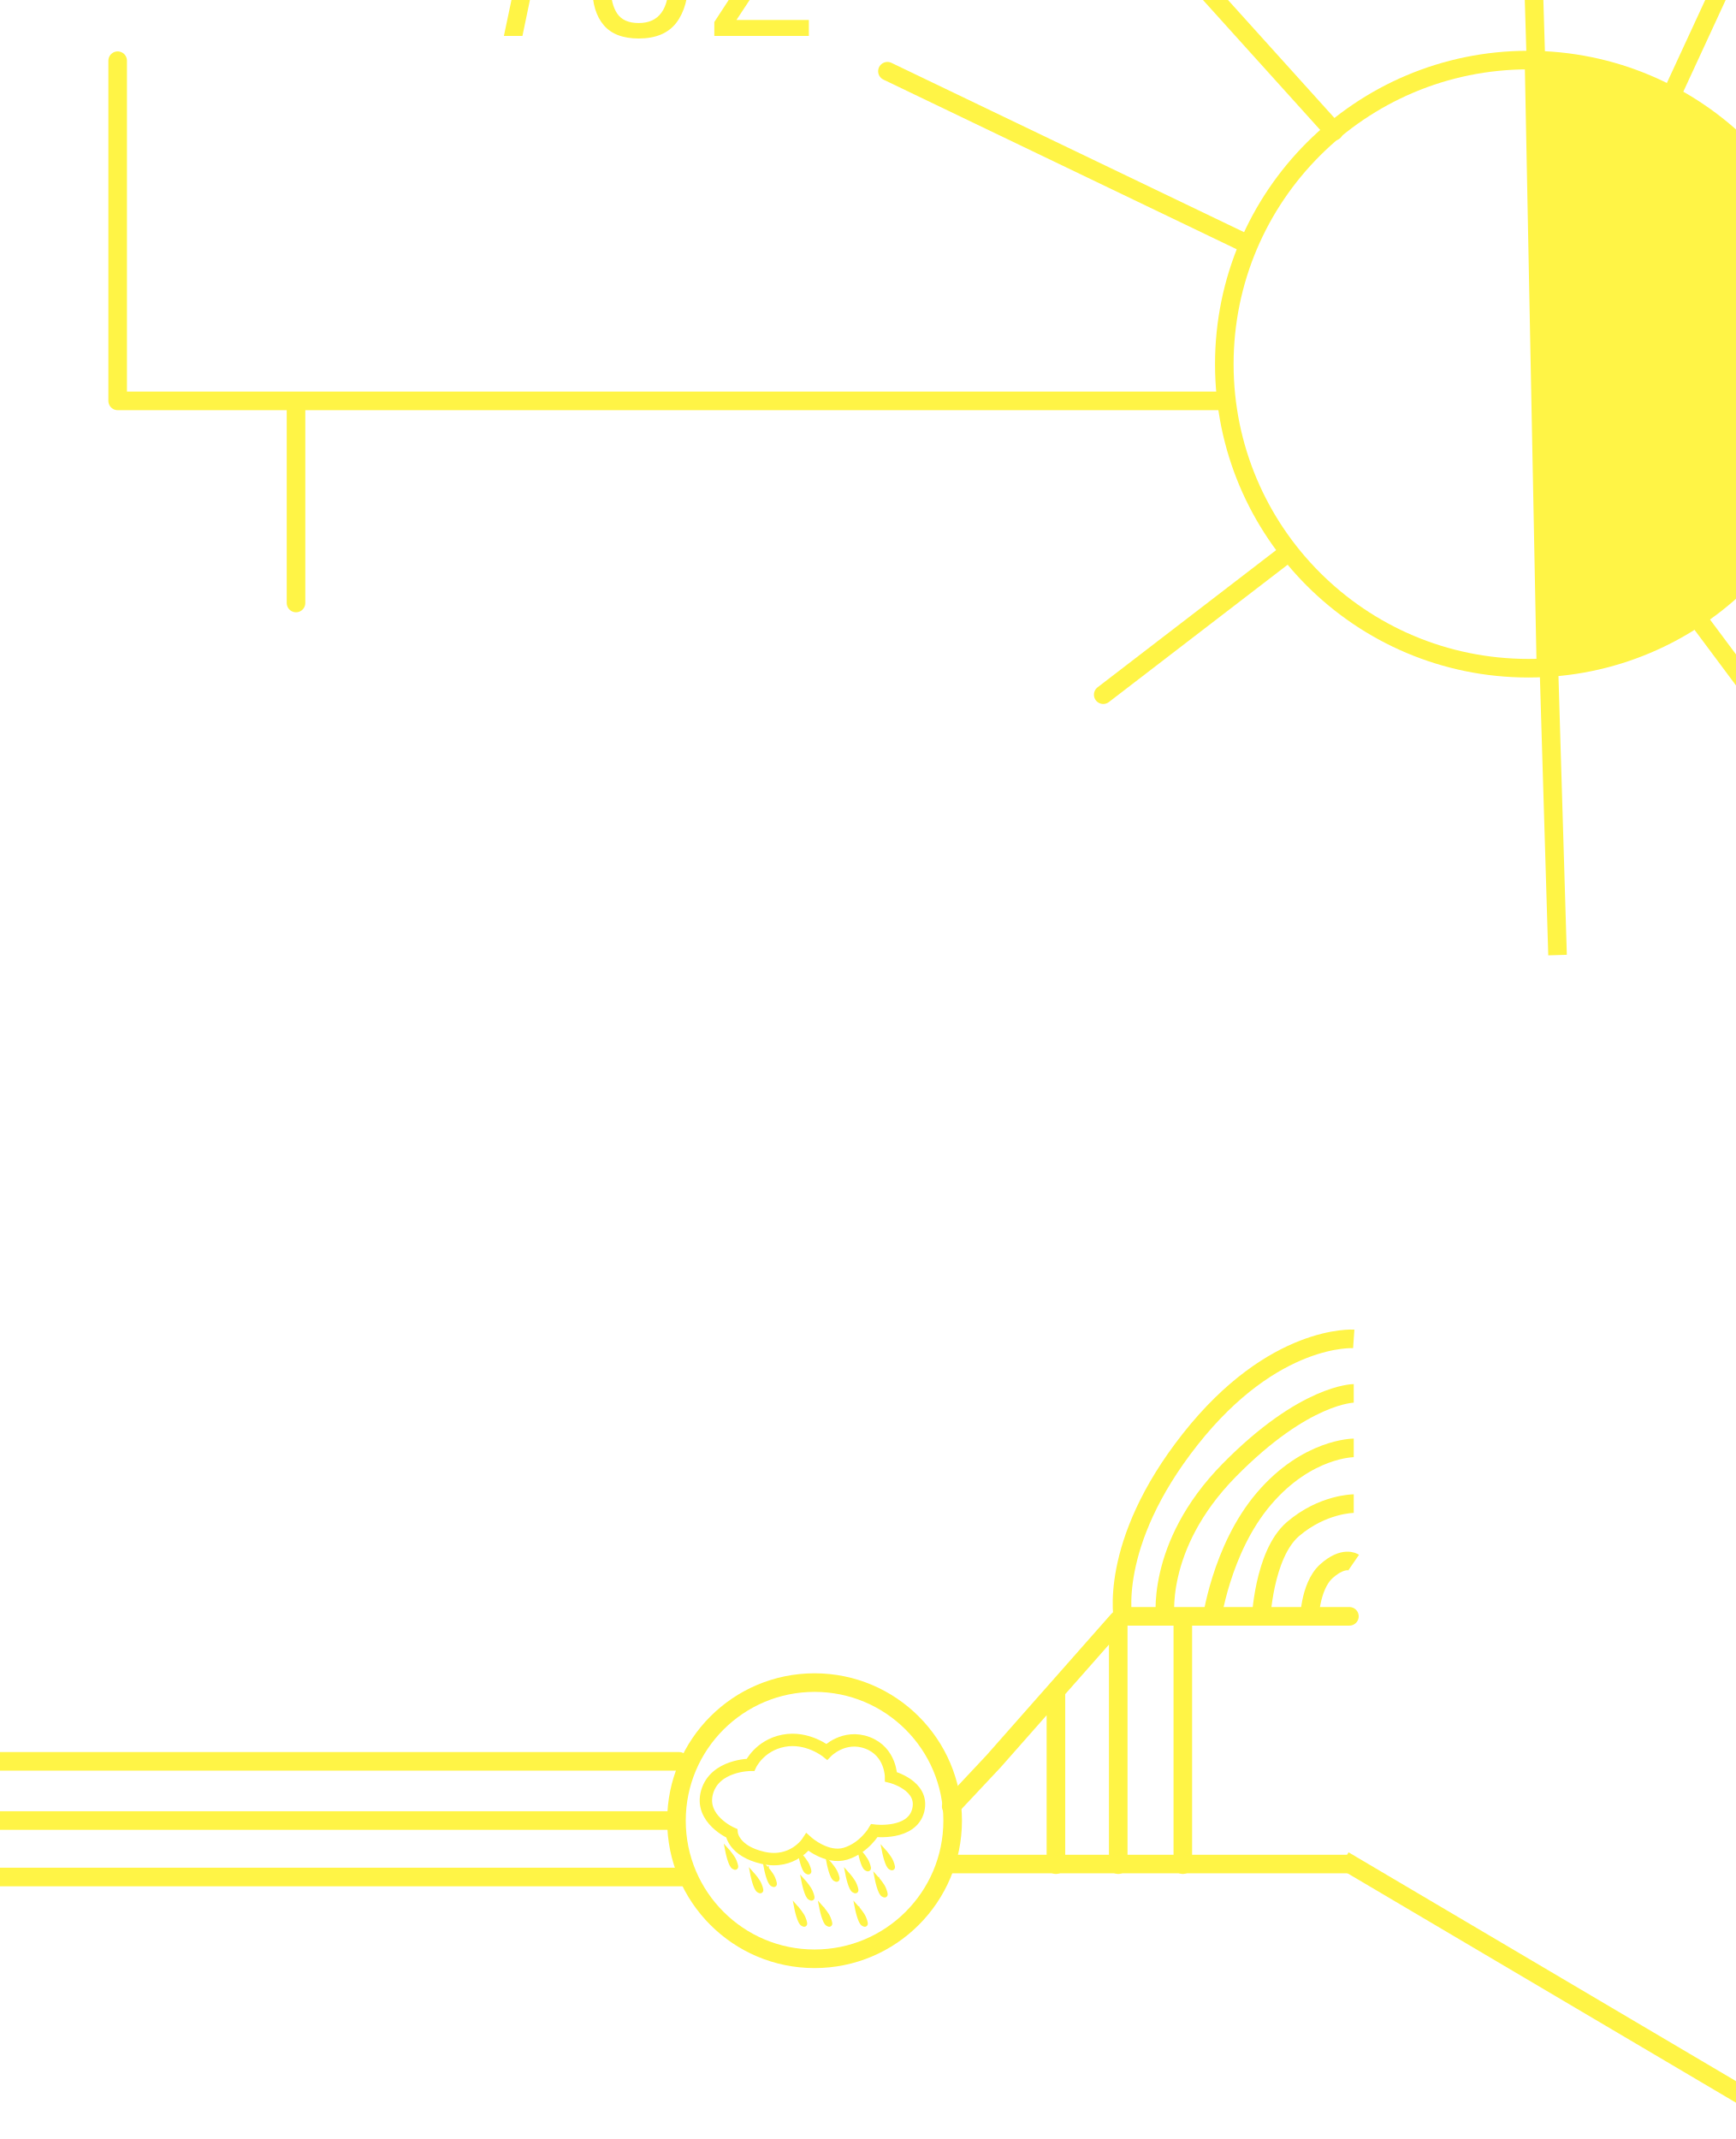
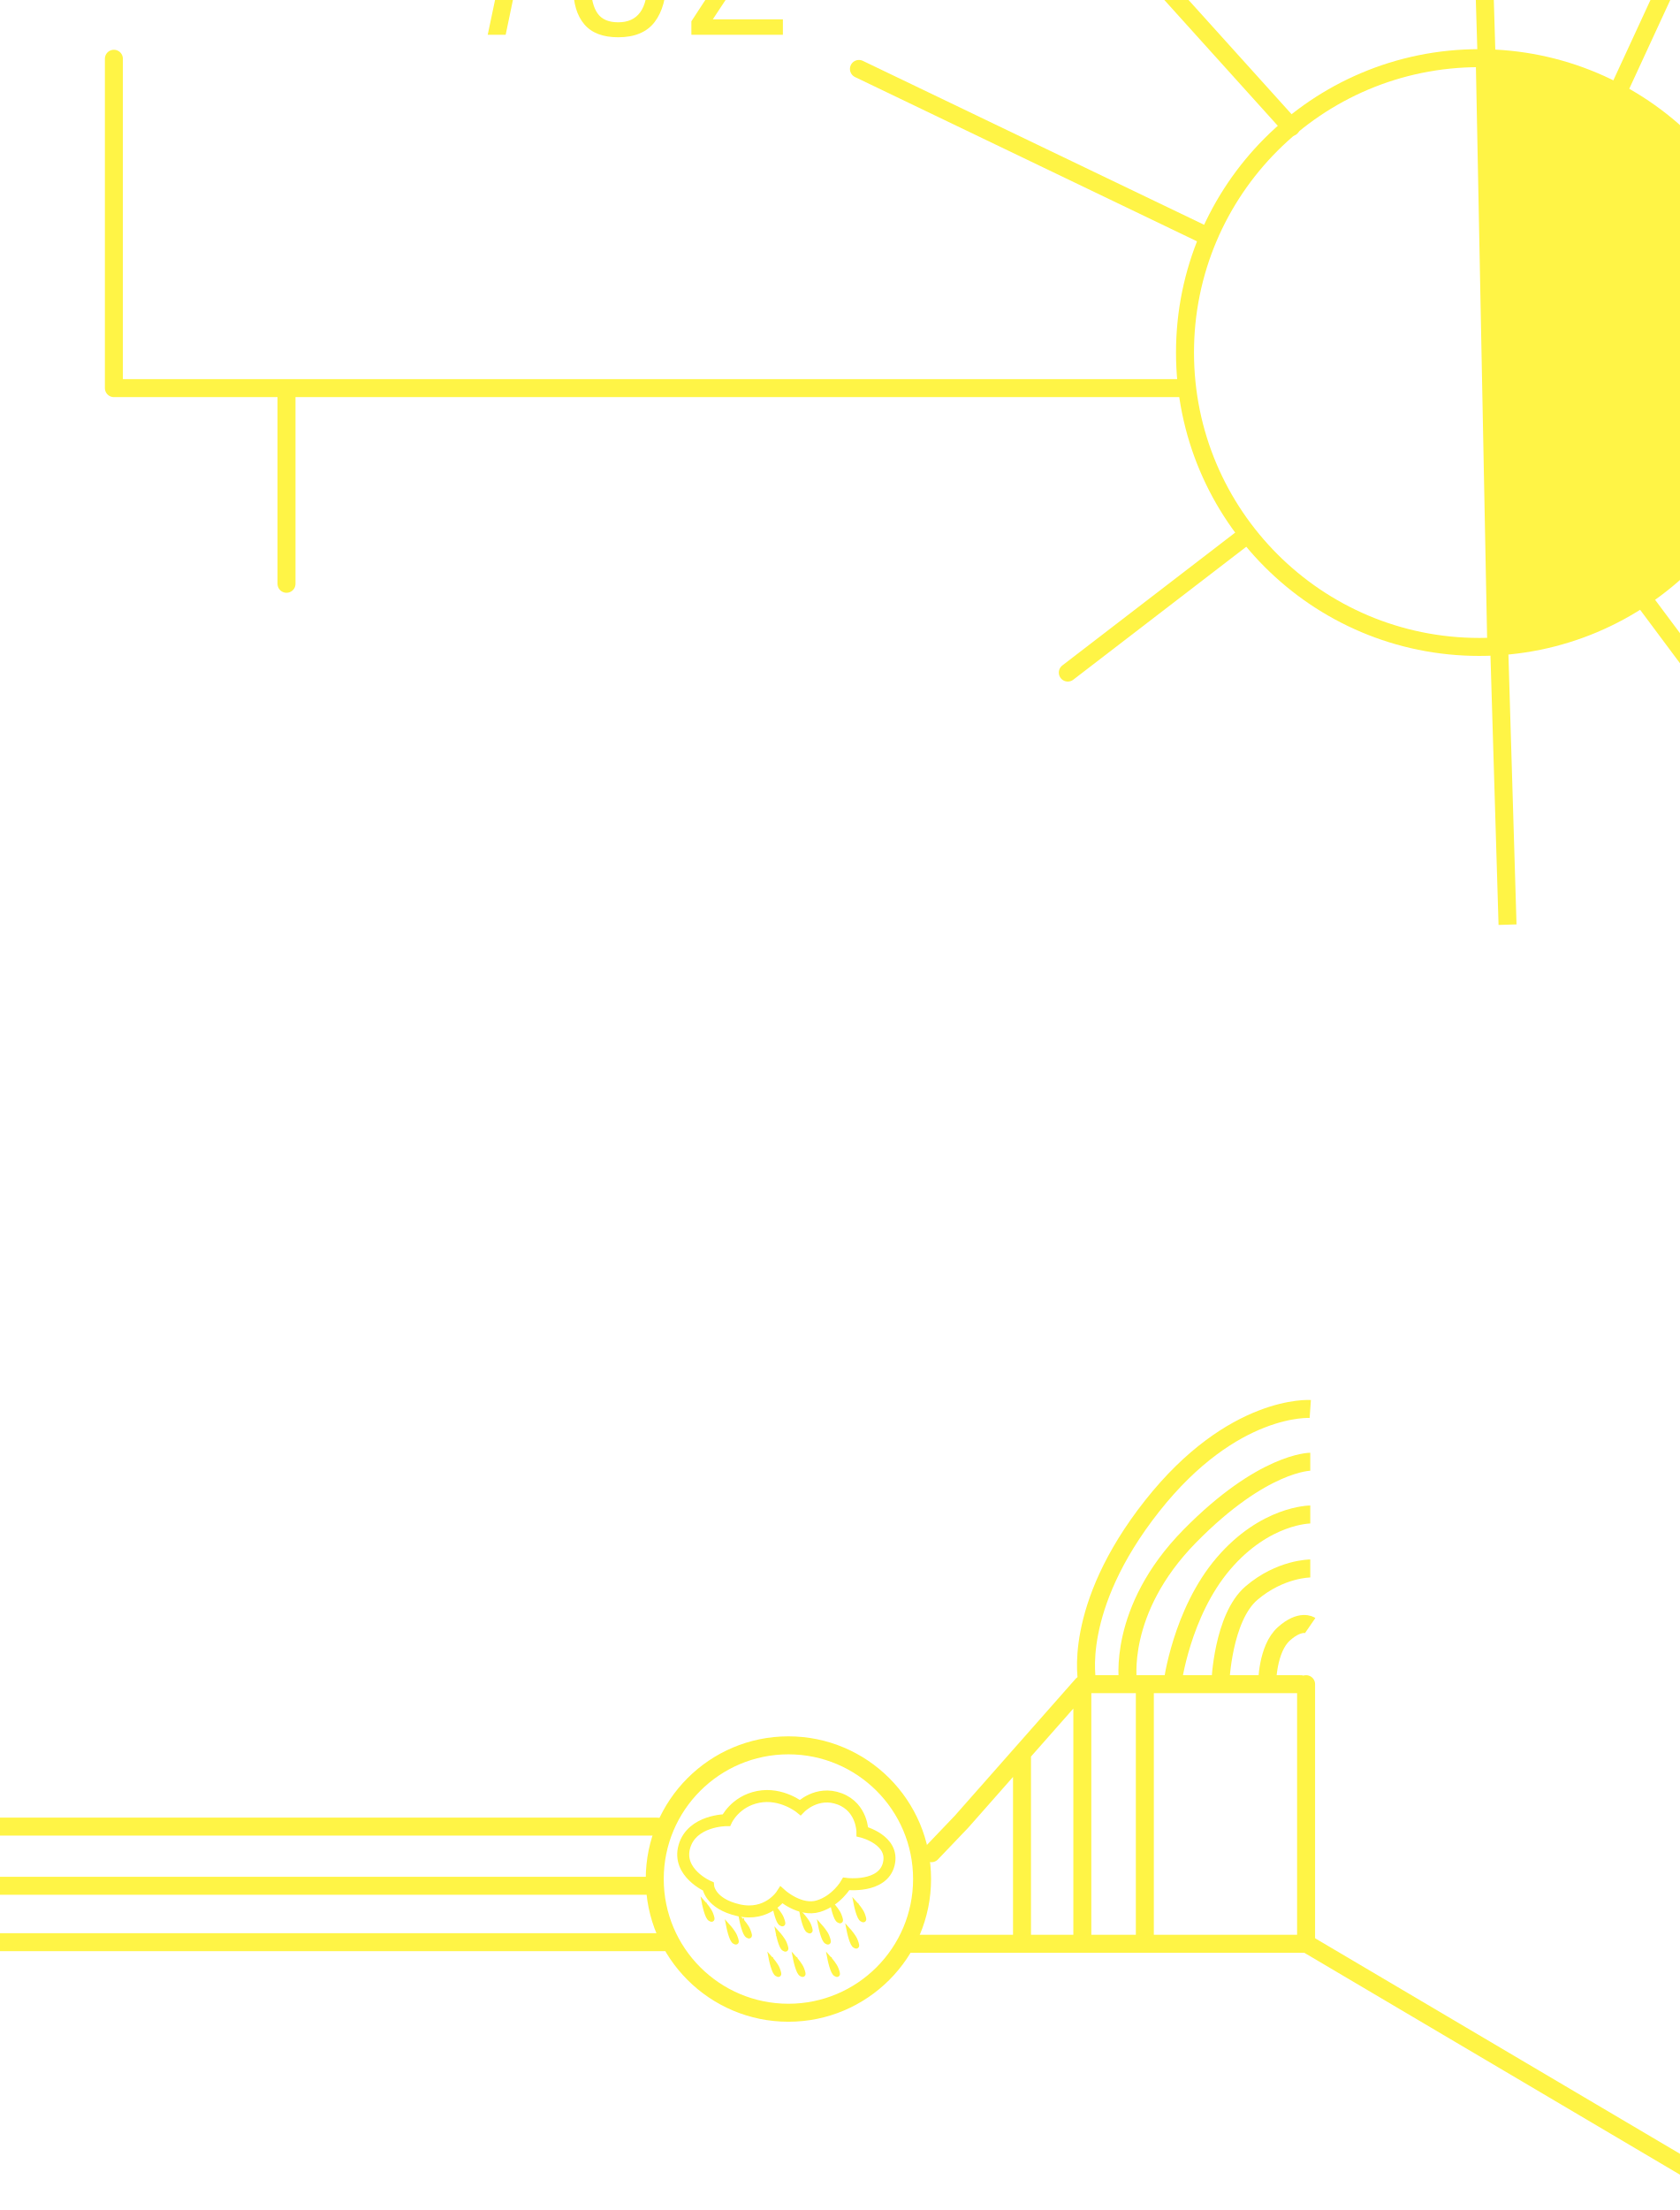
- <svg xmlns="http://www.w3.org/2000/svg" width="1401" height="1727" viewBox="0 0 1401 1727" fill="none">
-   <circle cx="657.672" cy="1470" r="111.5" stroke="#FFF446" stroke-width="15" />
-   <path d="M768 1458.5L802.217 1422.04L852.535 1365.02M852.535 1365.02V1505.5M852.535 1365.02L902.854 1308V1505.5M955 1308V1505.5" stroke="#FFF446" stroke-width="15" stroke-linecap="round" stroke-linejoin="round" />
-   <path d="M0 1422.09L548.328 1422.09M1.63136e-07 1469.89L539.819 1469.89M-6.96763e-07 1515.47L554 1515.47" stroke="#FFF446" stroke-width="15" stroke-linecap="round" stroke-linejoin="round" />
-   <path d="M1085 1502L1455 1720.5" stroke="#FFF446" stroke-width="15" />
+ <svg xmlns="http://www.w3.org/2000/svg" width="1401" height="1843" viewBox="0 0 1401 1843" fill="none">
+   <circle cx="657.672" cy="1567" r="111.5" stroke="#FFF446" stroke-width="15" />
+   <path d="M777 1545.44L802.217 1519.04L852.535 1462.02M852.535 1462.02V1619M852.535 1462.02L902.854 1405V1619M955 1405V1619" stroke="#FFF446" stroke-width="15" stroke-linecap="round" stroke-linejoin="round" />
+   <path d="M0 1523.29L548.328 1523.29M1.63136e-07 1572.62L539.819 1572.62M-6.96764e-07 1619.65L554 1619.66" stroke="#FFF446" stroke-width="15" stroke-linecap="round" stroke-linejoin="round" />
+   <path d="M1085 1618L1455 1836.5" stroke="#FFF446" stroke-width="15" />
  <path d="M439.708 -127.208H388.748V-139.48H455.308V-131.992L421.82 29H406.844L439.708 -127.208ZM515.699 31.08C502.942 31.08 493.513 27.475 487.411 20.264C481.31 13.053 478.259 3 478.259 -9.896V-14.056H493.027V-10.52C493.166 -1.091 494.969 6.12 498.435 11.112C501.902 16.104 507.657 18.6 515.699 18.6C523.881 18.6 529.982 15.827 534.003 10.28C538.163 4.733 540.243 -4.28 540.243 -16.76C540.243 -40.056 531.854 -51.981 515.075 -52.536H510.915V-67.096H515.075C524.089 -67.096 530.537 -69.592 534.419 -74.584C538.302 -79.576 540.243 -87.757 540.243 -99.128C540.243 -108.557 538.51 -115.837 535.043 -120.968C531.577 -126.237 525.683 -128.872 517.363 -128.872C508.905 -128.872 502.734 -126.515 498.851 -121.8C495.107 -117.085 493.166 -109.667 493.027 -99.544V-96.632H478.259V-100.584C478.259 -127.624 491.225 -141.144 517.155 -141.144C530.051 -141.144 539.689 -137.331 546.067 -129.704C552.585 -122.216 555.843 -112.024 555.843 -99.128C555.843 -87.757 553.625 -78.744 549.187 -72.088C544.889 -65.571 539.065 -61.411 531.715 -59.608C538.649 -57.805 544.403 -53.368 548.979 -46.296C553.555 -39.224 555.843 -29.448 555.843 -16.968C555.843 -1.992 552.585 9.795 546.067 18.392C539.55 26.851 529.427 31.08 515.699 31.08ZM576.731 17.768L622.075 -51.704C622.63 -52.536 623.115 -53.299 623.531 -53.992C624.086 -54.685 624.502 -55.24 624.779 -55.656C630.464 -64.531 634.624 -72.019 637.259 -78.12C640.032 -84.221 641.419 -91.363 641.419 -99.544C641.419 -108.696 639.547 -115.768 635.803 -120.76C632.059 -125.891 626.443 -128.456 618.955 -128.456C609.248 -128.456 602.523 -125.336 598.779 -119.096C595.035 -112.995 593.163 -104.397 593.163 -93.304V-89.56H577.979V-93.72C577.979 -109.528 581.168 -121.384 587.547 -129.288C594.064 -137.192 604.326 -141.144 618.331 -141.144C630.811 -141.144 640.31 -137.4 646.827 -129.912C653.344 -122.563 656.603 -112.024 656.603 -98.296C656.603 -91.917 655.702 -85.885 653.899 -80.2C652.096 -74.515 649.878 -69.384 647.243 -64.808C644.747 -60.371 641.211 -54.616 636.635 -47.544L594.619 16.104H653.067V29H576.731V17.768Z" fill="#FFF446" />
  <circle cx="1234" cy="294" r="245.5" stroke="#FFF446" stroke-width="15" />
  <path d="M1240.77 545L1231 47L1313.08 59L1379.52 99L1418.6 139L1461.6 221L1487 391L1379.52 489L1330.66 521L1240.77 545Z" fill="#FFF446" />
-   <path d="M1077 106L653 -364M987 323.666H239M95 49V323.666H239M239 323.666V486.841M1089.5 1505H764.5M1089.5 1305H911" stroke="#FFF446" stroke-width="15" stroke-linecap="round" stroke-linejoin="round" />
-   <path d="M700.44 1407.17C681.454 1400 667.53 1414.34 667.53 1414.34C667.53 1414.34 651.918 1401.69 632.51 1405.48C613.101 1409.28 605.928 1424.89 605.928 1424.89C605.928 1424.89 577.237 1424.89 570.908 1446.83C564.579 1468.77 590.738 1480.17 590.738 1480.17C590.738 1480.17 592.004 1494.51 616.054 1500C640.104 1505.48 651.918 1487.34 651.918 1487.34C651.918 1487.34 667.53 1501.26 682.719 1496.62C697.909 1491.98 705.926 1478.06 705.926 1478.06C705.926 1478.06 736.305 1481.85 741.368 1461.6C746.431 1441.35 719.427 1434.6 719.427 1434.6C719.427 1434.6 719.427 1414.34 700.44 1407.17Z" stroke="#FFF446" stroke-width="10" />
-   <path d="M587.784 1495.35L588.532 1494.69L586.078 1491.92L586.804 1495.55L587.784 1495.35ZM587.784 1495.35C588.532 1494.69 588.532 1494.69 588.532 1494.69L588.533 1494.69L588.534 1494.69L588.536 1494.7L588.546 1494.71L588.58 1494.75C588.61 1494.78 588.653 1494.83 588.708 1494.89C588.818 1495.02 588.975 1495.21 589.167 1495.44C589.551 1495.9 590.077 1496.55 590.643 1497.31C591.76 1498.81 593.097 1500.8 593.782 1502.59C594.407 1504.23 594.876 1505.6 594.999 1506.54C595.031 1506.78 595.046 1507.04 595.02 1507.29C594.995 1507.53 594.922 1507.84 594.712 1508.11C594.187 1508.81 593.38 1508.68 592.953 1508.54C592.15 1508.27 591.45 1507.85 590.789 1506.99C590.168 1506.18 589.599 1505.01 588.958 1503.3C588.305 1501.56 587.767 1499.62 587.394 1498.13C587.207 1497.38 587.06 1496.74 586.959 1496.28C586.909 1496.05 586.87 1495.87 586.844 1495.75C586.831 1495.68 586.821 1495.64 586.814 1495.6L586.806 1495.56L586.804 1495.55L586.804 1495.55L586.804 1495.55L586.804 1495.55C586.804 1495.55 586.804 1495.55 587.784 1495.35Z" fill="#FFF446" stroke="#FFF446" stroke-width="2" />
-   <path d="M608.037 1514.34L608.785 1513.68L606.331 1510.91L607.057 1514.54L608.037 1514.34ZM608.037 1514.34C608.785 1513.68 608.785 1513.68 608.785 1513.68L608.786 1513.68L608.787 1513.68L608.789 1513.68L608.798 1513.69L608.833 1513.73C608.863 1513.77 608.906 1513.82 608.961 1513.88C609.071 1514.01 609.228 1514.19 609.42 1514.42C609.804 1514.89 610.33 1515.54 610.896 1516.3C612.013 1517.8 613.35 1519.79 614.035 1521.58C614.66 1523.22 615.129 1524.59 615.252 1525.53C615.284 1525.77 615.299 1526.03 615.273 1526.27C615.248 1526.51 615.175 1526.82 614.965 1527.1C614.44 1527.79 613.633 1527.67 613.206 1527.53C612.403 1527.26 611.703 1526.83 611.042 1525.97C610.421 1525.17 609.852 1524 609.21 1522.29C608.558 1520.55 608.02 1518.61 607.647 1517.12C607.46 1516.37 607.313 1515.72 607.212 1515.27C607.162 1515.04 607.123 1514.86 607.097 1514.73C607.084 1514.67 607.074 1514.62 607.067 1514.59L607.059 1514.55L607.057 1514.54L607.057 1514.54L607.057 1514.54L607.057 1514.54C607.057 1514.54 607.057 1514.54 608.037 1514.34Z" fill="#FFF446" stroke="#FFF446" stroke-width="2" />
-   <path d="M619.007 1509.28L619.755 1508.61L617.301 1505.85L618.026 1509.47L619.007 1509.28ZM619.007 1509.28C619.755 1508.61 619.755 1508.61 619.755 1508.61L619.755 1508.62L619.756 1508.62L619.759 1508.62L619.768 1508.63L619.803 1508.67C619.832 1508.7 619.876 1508.75 619.931 1508.82C620.04 1508.94 620.198 1509.13 620.39 1509.36C620.774 1509.82 621.299 1510.48 621.866 1511.24C622.982 1512.73 624.32 1514.72 625.005 1516.52C625.63 1518.15 626.098 1519.53 626.222 1520.46C626.254 1520.71 626.269 1520.96 626.243 1521.21C626.218 1521.45 626.145 1521.76 625.935 1522.04C625.409 1522.73 624.603 1522.61 624.176 1522.46C623.373 1522.2 622.672 1521.77 622.012 1520.91C621.39 1520.1 620.821 1518.93 620.18 1517.22C619.528 1515.48 618.99 1513.54 618.617 1512.05C618.43 1511.3 618.282 1510.66 618.182 1510.21C618.132 1509.98 618.093 1509.8 618.067 1509.67C618.054 1509.61 618.044 1509.56 618.037 1509.53L618.029 1509.49L618.027 1509.48L618.027 1509.48L618.026 1509.47L618.026 1509.47C618.026 1509.47 618.026 1509.47 619.007 1509.28Z" fill="#FFF446" stroke="#FFF446" stroke-width="2" />
-   <path d="M646.854 1499.15L647.603 1498.49L645.149 1495.72L645.874 1499.35L646.854 1499.15ZM646.854 1499.15C647.603 1498.49 647.603 1498.49 647.603 1498.49L647.603 1498.49L647.604 1498.49L647.607 1498.49L647.616 1498.5L647.65 1498.54C647.68 1498.58 647.723 1498.63 647.778 1498.69C647.888 1498.82 648.045 1499 648.238 1499.23C648.622 1499.7 649.147 1500.35 649.713 1501.11C650.83 1502.61 652.167 1504.6 652.852 1506.39C653.477 1508.03 653.946 1509.4 654.069 1510.34C654.102 1510.58 654.117 1510.84 654.091 1511.08C654.065 1511.32 653.993 1511.63 653.783 1511.91C653.257 1512.6 652.451 1512.48 652.023 1512.34C651.221 1512.07 650.52 1511.64 649.859 1510.78C649.238 1509.98 648.669 1508.81 648.028 1507.1C647.376 1505.36 646.838 1503.42 646.465 1501.93C646.277 1501.18 646.13 1500.53 646.03 1500.08C645.979 1499.85 645.941 1499.67 645.914 1499.54C645.901 1499.48 645.891 1499.43 645.885 1499.4L645.877 1499.36L645.875 1499.35L645.874 1499.35L645.874 1499.35L645.874 1499.35C645.874 1499.35 645.874 1499.35 646.854 1499.15Z" fill="#FFF446" stroke="#FFF446" stroke-width="2" />
-   <path d="M669.639 1505.06L670.387 1504.4L667.933 1501.63L668.658 1505.25L669.639 1505.06ZM669.639 1505.06C670.387 1504.4 670.387 1504.4 670.387 1504.4L670.387 1504.4L670.388 1504.4L670.391 1504.4L670.4 1504.41L670.434 1504.45C670.464 1504.48 670.507 1504.53 670.562 1504.6C670.672 1504.72 670.83 1504.91 671.022 1505.14C671.406 1505.6 671.931 1506.26 672.498 1507.02C673.614 1508.51 674.952 1510.5 675.636 1512.3C676.261 1513.93 676.73 1515.31 676.854 1516.24C676.886 1516.49 676.901 1516.74 676.875 1516.99C676.849 1517.23 676.777 1517.54 676.567 1517.82C676.041 1518.51 675.235 1518.39 674.808 1518.24C674.005 1517.98 673.304 1517.55 672.643 1516.69C672.022 1515.88 671.453 1514.71 670.812 1513C670.16 1511.27 669.622 1509.33 669.249 1507.83C669.061 1507.08 668.914 1506.44 668.814 1505.99C668.764 1505.76 668.725 1505.58 668.699 1505.45C668.686 1505.39 668.676 1505.34 668.669 1505.31L668.661 1505.27L668.659 1505.26L668.658 1505.26L668.658 1505.26L668.658 1505.26C668.658 1505.26 668.658 1505.25 669.639 1505.06Z" fill="#FFF446" stroke="#FFF446" stroke-width="2" />
-   <path d="M694.955 1496.62L695.703 1495.96L693.249 1493.19L693.974 1496.82L694.955 1496.62ZM694.955 1496.62C695.703 1495.96 695.703 1495.96 695.703 1495.96L695.704 1495.96L695.704 1495.96L695.707 1495.96L695.716 1495.97L695.751 1496.01C695.781 1496.05 695.824 1496.09 695.879 1496.16C695.989 1496.29 696.146 1496.47 696.338 1496.7C696.722 1497.17 697.248 1497.82 697.814 1498.58C698.931 1500.07 700.268 1502.07 700.953 1503.86C701.578 1505.49 702.047 1506.87 702.17 1507.81C702.202 1508.05 702.217 1508.3 702.191 1508.55C702.166 1508.79 702.093 1509.1 701.883 1509.38C701.358 1510.07 700.551 1509.95 700.124 1509.8C699.321 1509.54 698.621 1509.11 697.96 1508.25C697.339 1507.45 696.77 1506.28 696.128 1504.57C695.476 1502.83 694.938 1500.89 694.565 1499.39C694.378 1498.65 694.231 1498 694.13 1497.55C694.08 1497.32 694.041 1497.14 694.015 1497.01C694.002 1496.95 693.992 1496.9 693.985 1496.87L693.977 1496.83L693.975 1496.82L693.975 1496.82L693.975 1496.82L693.975 1496.82C693.975 1496.82 693.974 1496.82 694.955 1496.62Z" fill="#FFF446" stroke="#FFF446" stroke-width="2" />
-   <path d="M714.363 1495.78L715.111 1495.11L712.657 1492.35L713.383 1495.97L714.363 1495.78ZM714.363 1495.78C715.111 1495.11 715.111 1495.11 715.112 1495.11L715.112 1495.11L715.113 1495.11L715.115 1495.12L715.125 1495.13L715.159 1495.17C715.189 1495.2 715.232 1495.25 715.287 1495.31C715.397 1495.44 715.554 1495.63 715.746 1495.86C716.13 1496.32 716.656 1496.97 717.222 1497.73C718.339 1499.23 719.676 1501.22 720.361 1503.01C720.986 1504.65 721.455 1506.03 721.578 1506.96C721.61 1507.21 721.625 1507.46 721.599 1507.71C721.574 1507.95 721.502 1508.26 721.291 1508.53C720.766 1509.23 719.959 1509.1 719.532 1508.96C718.729 1508.69 718.029 1508.27 717.368 1507.41C716.747 1506.6 716.178 1505.43 715.537 1503.72C714.884 1501.98 714.346 1500.04 713.973 1498.55C713.786 1497.8 713.639 1497.16 713.538 1496.7C713.488 1496.48 713.449 1496.29 713.423 1496.17C713.41 1496.11 713.4 1496.06 713.393 1496.02L713.386 1495.99L713.384 1495.98L713.383 1495.97L713.383 1495.97L713.383 1495.97C713.383 1495.97 713.383 1495.97 714.363 1495.78Z" fill="#FFF446" stroke="#FFF446" stroke-width="2" />
-   <path d="M708.457 1517.72L709.205 1517.05L706.751 1514.29L707.476 1517.91L708.457 1517.72ZM708.457 1517.72C709.205 1517.05 709.205 1517.05 709.205 1517.05L709.206 1517.05L709.206 1517.05L709.209 1517.06L709.218 1517.07L709.253 1517.11C709.283 1517.14 709.326 1517.19 709.381 1517.26C709.491 1517.38 709.648 1517.57 709.84 1517.8C710.224 1518.26 710.749 1518.92 711.316 1519.67C712.432 1521.17 713.77 1523.16 714.455 1524.95C715.08 1526.59 715.548 1527.97 715.672 1528.9C715.704 1529.15 715.719 1529.4 715.693 1529.65C715.668 1529.89 715.595 1530.2 715.385 1530.48C714.86 1531.17 714.053 1531.04 713.626 1530.9C712.823 1530.63 712.122 1530.21 711.462 1529.35C710.841 1528.54 710.272 1527.37 709.63 1525.66C708.978 1523.92 708.44 1521.98 708.067 1520.49C707.88 1519.74 707.733 1519.1 707.632 1518.64C707.582 1518.42 707.543 1518.23 707.517 1518.11C707.504 1518.05 707.494 1518 707.487 1517.97L707.479 1517.93L707.477 1517.92L707.477 1517.91L707.477 1517.91L707.476 1517.91C707.476 1517.91 707.476 1517.91 708.457 1517.72Z" fill="#FFF446" stroke="#FFF446" stroke-width="2" />
-   <path d="M684.828 1514.34L685.576 1513.68L683.122 1510.91L683.848 1514.54L684.828 1514.34ZM684.828 1514.34C685.576 1513.68 685.576 1513.68 685.576 1513.68L685.577 1513.68L685.578 1513.68L685.58 1513.68L685.59 1513.69L685.624 1513.73C685.654 1513.77 685.697 1513.82 685.752 1513.88C685.862 1514.01 686.019 1514.19 686.211 1514.42C686.595 1514.89 687.121 1515.54 687.687 1516.3C688.804 1517.8 690.141 1519.79 690.826 1521.58C691.451 1523.22 691.92 1524.59 692.043 1525.53C692.075 1525.77 692.09 1526.03 692.064 1526.27C692.039 1526.51 691.966 1526.82 691.756 1527.1C691.231 1527.79 690.424 1527.67 689.997 1527.53C689.194 1527.26 688.494 1526.83 687.833 1525.97C687.212 1525.17 686.643 1524 686.001 1522.29C685.349 1520.55 684.811 1518.61 684.438 1517.12C684.251 1516.37 684.104 1515.72 684.003 1515.27C683.953 1515.04 683.914 1514.86 683.888 1514.73C683.875 1514.67 683.865 1514.62 683.858 1514.59L683.85 1514.55L683.848 1514.54L683.848 1514.54L683.848 1514.54L683.848 1514.54C683.848 1514.54 683.848 1514.54 684.828 1514.34Z" fill="#FFF446" stroke="#FFF446" stroke-width="2" />
-   <path d="M692.423 1541.34L693.171 1540.68L690.717 1537.91L691.442 1541.54L692.423 1541.34ZM692.423 1541.34C693.171 1540.68 693.171 1540.68 693.171 1540.68L693.171 1540.68L693.172 1540.68L693.175 1540.69L693.184 1540.7L693.219 1540.74C693.248 1540.77 693.292 1540.82 693.347 1540.88C693.456 1541.01 693.614 1541.2 693.806 1541.43C694.19 1541.89 694.715 1542.54 695.282 1543.3C696.398 1544.8 697.736 1546.79 698.421 1548.58C699.046 1550.22 699.514 1551.59 699.638 1552.53C699.67 1552.77 699.685 1553.03 699.659 1553.28C699.634 1553.52 699.561 1553.83 699.351 1554.1C698.825 1554.8 698.019 1554.67 697.592 1554.53C696.789 1554.26 696.088 1553.84 695.428 1552.98C694.806 1552.17 694.237 1551 693.596 1549.29C692.944 1547.55 692.406 1545.61 692.033 1544.12C691.846 1543.37 691.698 1542.73 691.598 1542.27C691.548 1542.04 691.509 1541.86 691.483 1541.74C691.47 1541.68 691.46 1541.63 691.453 1541.59L691.445 1541.56L691.443 1541.55L691.443 1541.54L691.442 1541.54L691.442 1541.54C691.442 1541.54 691.442 1541.54 692.423 1541.34Z" fill="#FFF446" stroke="#FFF446" stroke-width="2" />
-   <path d="M663.731 1541.34L664.48 1540.68L662.026 1537.91L662.751 1541.54L663.731 1541.34ZM663.731 1541.34C664.48 1540.68 664.48 1540.68 664.48 1540.68L664.48 1540.68L664.481 1540.68L664.483 1540.69L664.493 1540.7L664.527 1540.74C664.557 1540.77 664.6 1540.82 664.655 1540.88C664.765 1541.01 664.922 1541.2 665.114 1541.43C665.499 1541.89 666.024 1542.54 666.59 1543.3C667.707 1544.8 669.044 1546.79 669.729 1548.58C670.354 1550.22 670.823 1551.59 670.946 1552.53C670.979 1552.77 670.994 1553.03 670.967 1553.28C670.942 1553.52 670.87 1553.83 670.66 1554.1C670.134 1554.8 669.328 1554.67 668.9 1554.53C668.098 1554.26 667.397 1553.84 666.736 1552.98C666.115 1552.17 665.546 1551 664.905 1549.29C664.253 1547.55 663.715 1545.61 663.341 1544.12C663.154 1543.37 663.007 1542.73 662.907 1542.27C662.856 1542.04 662.818 1541.86 662.791 1541.74C662.778 1541.68 662.768 1541.63 662.762 1541.59L662.754 1541.56L662.752 1541.55L662.751 1541.54L662.751 1541.54L662.751 1541.54C662.751 1541.54 662.751 1541.54 663.731 1541.34Z" fill="#FFF446" stroke="#FFF446" stroke-width="2" />
-   <path d="M649.386 1520.25L650.134 1519.58L647.68 1516.82L648.405 1520.44L649.386 1520.25ZM649.386 1520.25C650.134 1519.58 650.134 1519.58 650.134 1519.59L650.134 1519.59L650.135 1519.59L650.138 1519.59L650.147 1519.6L650.182 1519.64C650.211 1519.67 650.254 1519.72 650.309 1519.79C650.419 1519.91 650.577 1520.1 650.769 1520.33C651.153 1520.79 651.678 1521.45 652.245 1522.21C653.361 1523.7 654.699 1525.69 655.384 1527.49C656.009 1529.12 656.477 1530.5 656.601 1531.43C656.633 1531.68 656.648 1531.93 656.622 1532.18C656.596 1532.42 656.524 1532.73 656.314 1533.01C655.788 1533.7 654.982 1533.58 654.555 1533.43C653.752 1533.17 653.051 1532.74 652.391 1531.88C651.769 1531.07 651.2 1529.9 650.559 1528.19C649.907 1526.46 649.369 1524.51 648.996 1523.02C648.809 1522.27 648.661 1521.63 648.561 1521.18C648.511 1520.95 648.472 1520.77 648.446 1520.64C648.433 1520.58 648.423 1520.53 648.416 1520.5L648.408 1520.46L648.406 1520.45L648.405 1520.45L648.405 1520.44L648.405 1520.44C648.405 1520.44 648.405 1520.44 649.386 1520.25Z" fill="#FFF446" stroke="#FFF446" stroke-width="2" />
-   <path d="M643.479 1541.34L644.228 1540.68L641.774 1537.91L642.499 1541.54L643.479 1541.34ZM643.479 1541.34C644.228 1540.68 644.228 1540.68 644.228 1540.68L644.228 1540.68L644.229 1540.68L644.232 1540.69L644.241 1540.7L644.275 1540.74C644.305 1540.77 644.348 1540.82 644.403 1540.88C644.513 1541.01 644.67 1541.2 644.863 1541.43C645.247 1541.89 645.772 1542.54 646.338 1543.3C647.455 1544.8 648.792 1546.79 649.477 1548.58C650.102 1550.22 650.571 1551.59 650.694 1552.53C650.727 1552.77 650.742 1553.03 650.716 1553.28C650.69 1553.52 650.618 1553.83 650.408 1554.1C649.882 1554.8 649.076 1554.67 648.648 1554.53C647.846 1554.26 647.145 1553.84 646.484 1552.98C645.863 1552.17 645.294 1551 644.653 1549.29C644.001 1547.55 643.463 1545.61 643.09 1544.12C642.902 1543.37 642.755 1542.73 642.655 1542.27C642.604 1542.04 642.566 1541.86 642.539 1541.74C642.526 1541.68 642.516 1541.63 642.51 1541.59L642.502 1541.56L642.5 1541.55L642.499 1541.54L642.499 1541.54L642.499 1541.54C642.499 1541.54 642.499 1541.54 643.479 1541.34Z" fill="#FFF446" stroke="#FFF446" stroke-width="2" />
+   <path d="M1077 106L653 -364M987 323.666H239M95 49V323.666H239M239 323.666V486.841M1085 1404.5H906.5M758.5 1621H1089.5V1404.5" stroke="#FFF446" stroke-width="15" stroke-linecap="round" stroke-linejoin="round" />
+   <path d="M700.44 1500.17C681.454 1493 667.53 1507.34 667.53 1507.34C667.53 1507.34 651.918 1494.69 632.51 1498.48C613.101 1502.28 605.928 1517.89 605.928 1517.89C605.928 1517.89 577.237 1517.89 570.908 1539.83C564.579 1561.77 590.738 1573.16 590.738 1573.16C590.738 1573.16 592.004 1587.51 616.054 1593C640.104 1598.48 651.918 1580.34 651.918 1580.34C651.918 1580.34 667.53 1594.26 682.719 1589.62C697.909 1584.98 705.926 1571.06 705.926 1571.06C705.926 1571.06 736.305 1574.85 741.368 1554.6C746.431 1534.35 719.427 1527.6 719.427 1527.6C719.427 1527.6 719.427 1507.34 700.44 1500.17Z" stroke="#FFF446" stroke-width="10" />
+   <path d="M587.785 1588.35L588.533 1587.69L586.079 1584.92L586.805 1588.55L587.785 1588.35ZM587.785 1588.35C588.533 1587.69 588.533 1587.69 588.533 1587.69L588.534 1587.69L588.535 1587.69L588.537 1587.7L588.547 1587.71L588.581 1587.75C588.611 1587.78 588.654 1587.83 588.709 1587.89C588.819 1588.02 588.976 1588.21 589.168 1588.44C589.552 1588.9 590.078 1589.55 590.644 1590.31C591.761 1591.81 593.098 1593.8 593.783 1595.59C594.408 1597.23 594.877 1598.6 595 1599.54C595.032 1599.78 595.047 1600.04 595.021 1600.29C594.996 1600.53 594.923 1600.84 594.713 1601.11C594.188 1601.81 593.381 1601.68 592.954 1601.54C592.151 1601.27 591.451 1600.85 590.79 1599.99C590.169 1599.18 589.6 1598.01 588.958 1596.3C588.306 1594.56 587.768 1592.62 587.395 1591.13C587.208 1590.38 587.061 1589.74 586.96 1589.28C586.91 1589.05 586.871 1588.87 586.845 1588.75C586.832 1588.68 586.822 1588.64 586.815 1588.6L586.807 1588.56L586.805 1588.55L586.805 1588.55L586.805 1588.55L586.805 1588.55C586.805 1588.55 586.805 1588.55 587.785 1588.35Z" fill="#FFF446" stroke="#FFF446" stroke-width="2" />
+   <path d="M608.037 1607.34L608.785 1606.68L606.331 1603.91L607.057 1607.54L608.037 1607.34ZM608.037 1607.34C608.785 1606.68 608.785 1606.68 608.785 1606.68L608.786 1606.68L608.787 1606.68L608.789 1606.68L608.798 1606.69L608.833 1606.73C608.863 1606.77 608.906 1606.82 608.961 1606.88C609.071 1607.01 609.228 1607.19 609.42 1607.42C609.804 1607.89 610.33 1608.54 610.896 1609.3C612.013 1610.8 613.35 1612.79 614.035 1614.58C614.66 1616.22 615.129 1617.59 615.252 1618.53C615.284 1618.77 615.299 1619.03 615.273 1619.27C615.248 1619.51 615.175 1619.82 614.965 1620.1C614.44 1620.79 613.633 1620.67 613.206 1620.53C612.403 1620.26 611.703 1619.83 611.042 1618.97C610.421 1618.17 609.852 1617 609.21 1615.29C608.558 1613.55 608.02 1611.61 607.647 1610.12C607.46 1609.37 607.313 1608.72 607.212 1608.27C607.162 1608.04 607.123 1607.86 607.097 1607.73C607.084 1607.67 607.074 1607.62 607.067 1607.59L607.059 1607.55L607.057 1607.54L607.057 1607.54L607.057 1607.54L607.057 1607.54C607.057 1607.54 607.057 1607.54 608.037 1607.34Z" fill="#FFF446" stroke="#FFF446" stroke-width="2" />
+   <path d="M619.008 1602.28L619.756 1601.61L617.302 1598.85L618.027 1602.47L619.008 1602.28ZM619.008 1602.28C619.756 1601.61 619.756 1601.61 619.756 1601.61L619.756 1601.62L619.757 1601.62L619.76 1601.62L619.769 1601.63L619.804 1601.67C619.833 1601.7 619.877 1601.75 619.931 1601.82C620.041 1601.94 620.199 1602.13 620.391 1602.36C620.775 1602.82 621.3 1603.48 621.867 1604.24C622.983 1605.73 624.321 1607.72 625.006 1609.52C625.631 1611.15 626.099 1612.53 626.223 1613.46C626.255 1613.71 626.27 1613.96 626.244 1614.21C626.218 1614.45 626.146 1614.76 625.936 1615.04C625.41 1615.73 624.604 1615.61 624.177 1615.46C623.374 1615.2 622.673 1614.77 622.013 1613.91C621.391 1613.1 620.822 1611.93 620.181 1610.22C619.529 1608.49 618.991 1606.54 618.618 1605.05C618.431 1604.3 618.283 1603.66 618.183 1603.21C618.133 1602.98 618.094 1602.8 618.068 1602.67C618.055 1602.61 618.045 1602.56 618.038 1602.53L618.03 1602.49L618.028 1602.48L618.027 1602.48L618.027 1602.47L618.027 1602.47C618.027 1602.47 618.027 1602.47 619.008 1602.28Z" fill="#FFF446" stroke="#FFF446" stroke-width="2" />
+   <path d="M646.855 1592.15L647.604 1591.49L645.15 1588.72L645.875 1592.35L646.855 1592.15ZM646.855 1592.15C647.604 1591.49 647.604 1591.49 647.604 1591.49L647.604 1591.49L647.605 1591.49L647.608 1591.49L647.617 1591.5L647.651 1591.54C647.681 1591.58 647.724 1591.63 647.779 1591.69C647.889 1591.82 648.046 1592 648.239 1592.23C648.623 1592.7 649.148 1593.35 649.714 1594.11C650.831 1595.61 652.168 1597.6 652.853 1599.39C653.478 1601.03 653.947 1602.4 654.07 1603.34C654.103 1603.58 654.118 1603.84 654.092 1604.08C654.066 1604.32 653.994 1604.63 653.784 1604.91C653.258 1605.6 652.452 1605.48 652.024 1605.34C651.222 1605.07 650.521 1604.64 649.86 1603.78C649.239 1602.98 648.67 1601.81 648.029 1600.1C647.377 1598.36 646.839 1596.42 646.465 1594.93C646.278 1594.18 646.131 1593.53 646.031 1593.08C645.98 1592.85 645.942 1592.67 645.915 1592.54C645.902 1592.48 645.892 1592.43 645.886 1592.4L645.878 1592.36L645.876 1592.35L645.875 1592.35L645.875 1592.35L645.875 1592.35C645.875 1592.35 645.875 1592.35 646.855 1592.15Z" fill="#FFF446" stroke="#FFF446" stroke-width="2" />
+   <path d="M669.641 1598.06L670.389 1597.4L667.935 1594.63L668.66 1598.26L669.641 1598.06ZM669.641 1598.06C670.389 1597.4 670.389 1597.4 670.389 1597.4L670.389 1597.4L670.39 1597.4L670.393 1597.4L670.402 1597.41L670.436 1597.45C670.466 1597.48 670.509 1597.53 670.564 1597.6C670.674 1597.73 670.831 1597.91 671.024 1598.14C671.408 1598.6 671.933 1599.26 672.5 1600.02C673.616 1601.51 674.954 1603.5 675.638 1605.3C676.263 1606.93 676.732 1608.31 676.855 1609.24C676.888 1609.49 676.903 1609.74 676.877 1609.99C676.851 1610.23 676.779 1610.54 676.569 1610.82C676.043 1611.51 675.237 1611.39 674.81 1611.24C674.007 1610.98 673.306 1610.55 672.645 1609.69C672.024 1608.88 671.455 1607.71 670.814 1606C670.162 1604.27 669.624 1602.33 669.251 1600.83C669.063 1600.08 668.916 1599.44 668.816 1598.99C668.765 1598.76 668.727 1598.58 668.701 1598.45C668.687 1598.39 668.677 1598.34 668.671 1598.31L668.663 1598.27L668.661 1598.26L668.66 1598.26L668.66 1598.26L668.66 1598.26C668.66 1598.26 668.66 1598.26 669.641 1598.06Z" fill="#FFF446" stroke="#FFF446" stroke-width="2" />
+   <path d="M694.955 1589.62L695.703 1588.96L693.249 1586.19L693.974 1589.82L694.955 1589.62ZM694.955 1589.62C695.703 1588.96 695.703 1588.96 695.703 1588.96L695.704 1588.96L695.704 1588.96L695.707 1588.96L695.716 1588.97L695.751 1589.01C695.781 1589.04 695.824 1589.09 695.879 1589.16C695.989 1589.29 696.146 1589.47 696.338 1589.7C696.722 1590.17 697.248 1590.82 697.814 1591.58C698.931 1593.07 700.268 1595.07 700.953 1596.86C701.578 1598.49 702.047 1599.87 702.17 1600.8C702.202 1601.05 702.217 1601.3 702.191 1601.55C702.166 1601.79 702.093 1602.1 701.883 1602.38C701.358 1603.07 700.551 1602.95 700.124 1602.8C699.321 1602.54 698.621 1602.11 697.96 1601.25C697.339 1600.45 696.77 1599.28 696.128 1597.57C695.476 1595.83 694.938 1593.89 694.565 1592.39C694.378 1591.65 694.231 1591 694.13 1590.55C694.08 1590.32 694.041 1590.14 694.015 1590.01C694.002 1589.95 693.992 1589.9 693.985 1589.87L693.977 1589.83L693.975 1589.82L693.975 1589.82L693.975 1589.82L693.975 1589.82C693.975 1589.82 693.974 1589.82 694.955 1589.62Z" fill="#FFF446" stroke="#FFF446" stroke-width="2" />
+   <path d="M714.365 1588.78L715.113 1588.11L712.659 1585.35L713.385 1588.97L714.365 1588.78ZM714.365 1588.78C715.113 1588.11 715.113 1588.11 715.114 1588.11L715.114 1588.11L715.115 1588.11L715.117 1588.12L715.127 1588.13L715.161 1588.17C715.191 1588.2 715.234 1588.25 715.289 1588.31C715.399 1588.44 715.556 1588.63 715.748 1588.86C716.132 1589.32 716.658 1589.97 717.224 1590.73C718.341 1592.23 719.678 1594.22 720.363 1596.01C720.988 1597.65 721.457 1599.03 721.58 1599.96C721.612 1600.21 721.627 1600.46 721.601 1600.71C721.576 1600.95 721.503 1601.26 721.293 1601.53C720.768 1602.23 719.961 1602.1 719.534 1601.96C718.731 1601.69 718.031 1601.27 717.37 1600.41C716.749 1599.6 716.18 1598.43 715.539 1596.72C714.886 1594.98 714.348 1593.04 713.975 1591.55C713.788 1590.8 713.641 1590.16 713.54 1589.7C713.49 1589.48 713.451 1589.29 713.425 1589.17C713.412 1589.11 713.402 1589.06 713.395 1589.02L713.388 1588.99L713.385 1588.98L713.385 1588.97L713.385 1588.97L713.385 1588.97C713.385 1588.97 713.385 1588.97 714.365 1588.78Z" fill="#FFF446" stroke="#FFF446" stroke-width="2" />
+   <path d="M708.457 1610.72L709.205 1610.05L706.751 1607.29L707.476 1610.91L708.457 1610.72ZM708.457 1610.72C709.205 1610.05 709.205 1610.05 709.205 1610.05L709.206 1610.05L709.206 1610.05L709.209 1610.06L709.218 1610.07L709.253 1610.11C709.283 1610.14 709.326 1610.19 709.381 1610.26C709.491 1610.38 709.648 1610.57 709.84 1610.8C710.224 1611.26 710.749 1611.92 711.316 1612.67C712.432 1614.17 713.77 1616.16 714.455 1617.95C715.08 1619.59 715.548 1620.97 715.672 1621.9C715.704 1622.15 715.719 1622.4 715.693 1622.65C715.668 1622.89 715.595 1623.2 715.385 1623.48C714.86 1624.17 714.053 1624.04 713.626 1623.9C712.823 1623.63 712.122 1623.21 711.462 1622.35C710.841 1621.54 710.272 1620.37 709.63 1618.66C708.978 1616.92 708.44 1614.98 708.067 1613.49C707.88 1612.74 707.733 1612.1 707.632 1611.64C707.582 1611.42 707.543 1611.23 707.517 1611.11C707.504 1611.05 707.494 1611 707.487 1610.97L707.479 1610.93L707.477 1610.92L707.477 1610.91L707.477 1610.91L707.476 1610.91C707.476 1610.91 707.476 1610.91 708.457 1610.72Z" fill="#FFF446" stroke="#FFF446" stroke-width="2" />
+   <path d="M684.83 1607.34L685.578 1606.68L683.124 1603.91L683.849 1607.54L684.83 1607.34ZM684.83 1607.34C685.578 1606.68 685.578 1606.68 685.578 1606.68L685.579 1606.68L685.579 1606.68L685.582 1606.68L685.591 1606.69L685.626 1606.73C685.656 1606.77 685.699 1606.82 685.754 1606.88C685.864 1607.01 686.021 1607.19 686.213 1607.42C686.597 1607.89 687.123 1608.54 687.689 1609.3C688.806 1610.8 690.143 1612.79 690.828 1614.58C691.453 1616.22 691.922 1617.59 692.045 1618.53C692.077 1618.77 692.092 1619.03 692.066 1619.27C692.041 1619.51 691.968 1619.82 691.758 1620.1C691.233 1620.79 690.426 1620.67 689.999 1620.53C689.196 1620.26 688.496 1619.83 687.835 1618.97C687.214 1618.17 686.645 1617 686.003 1615.29C685.351 1613.55 684.813 1611.61 684.44 1610.12C684.253 1609.37 684.106 1608.72 684.005 1608.27C683.955 1608.04 683.916 1607.86 683.89 1607.73C683.877 1607.67 683.867 1607.62 683.86 1607.59L683.852 1607.55L683.85 1607.54L683.85 1607.54L683.85 1607.54L683.85 1607.54C683.85 1607.54 683.849 1607.54 684.83 1607.34Z" fill="#FFF446" stroke="#FFF446" stroke-width="2" />
+   <path d="M692.424 1634.35L693.172 1633.68L690.718 1630.91L691.443 1634.54L692.424 1634.35ZM692.424 1634.35C693.172 1633.68 693.172 1633.68 693.172 1633.68L693.172 1633.68L693.173 1633.68L693.176 1633.69L693.185 1633.7L693.22 1633.74C693.249 1633.77 693.293 1633.82 693.348 1633.88C693.457 1634.01 693.615 1634.2 693.807 1634.43C694.191 1634.89 694.716 1635.54 695.283 1636.3C696.399 1637.8 697.737 1639.79 698.422 1641.58C699.047 1643.22 699.515 1644.59 699.639 1645.53C699.671 1645.77 699.686 1646.03 699.66 1646.28C699.634 1646.52 699.562 1646.83 699.352 1647.1C698.826 1647.8 698.02 1647.67 697.593 1647.53C696.79 1647.26 696.089 1646.84 695.429 1645.98C694.807 1645.17 694.238 1644 693.597 1642.29C692.945 1640.55 692.407 1638.61 692.034 1637.12C691.847 1636.37 691.699 1635.73 691.599 1635.27C691.549 1635.04 691.51 1634.86 691.484 1634.74C691.471 1634.68 691.461 1634.63 691.454 1634.59L691.446 1634.56L691.444 1634.55L691.444 1634.54L691.443 1634.54L691.443 1634.54C691.443 1634.54 691.443 1634.54 692.424 1634.35Z" fill="#FFF446" stroke="#FFF446" stroke-width="2" />
+   <path d="M663.732 1634.35L664.481 1633.68L662.027 1630.91L662.752 1634.54L663.732 1634.35ZM663.732 1634.35C664.481 1633.68 664.481 1633.68 664.481 1633.68L664.481 1633.68L664.482 1633.68L664.484 1633.69L664.494 1633.7L664.528 1633.74C664.558 1633.77 664.601 1633.82 664.656 1633.88C664.766 1634.01 664.923 1634.2 665.115 1634.43C665.499 1634.89 666.025 1635.54 666.591 1636.3C667.708 1637.8 669.045 1639.79 669.73 1641.58C670.355 1643.22 670.824 1644.59 670.947 1645.53C670.979 1645.77 670.995 1646.03 670.968 1646.28C670.943 1646.52 670.871 1646.83 670.661 1647.1C670.135 1647.8 669.329 1647.67 668.901 1647.53C668.099 1647.26 667.398 1646.84 666.737 1645.98C666.116 1645.17 665.547 1644 664.906 1642.29C664.254 1640.55 663.715 1638.61 663.342 1637.12C663.155 1636.37 663.008 1635.73 662.908 1635.27C662.857 1635.04 662.819 1634.86 662.792 1634.74C662.779 1634.68 662.769 1634.63 662.762 1634.59L662.755 1634.56L662.753 1634.55L662.752 1634.54L662.752 1634.54L662.752 1634.54C662.752 1634.54 662.752 1634.54 663.732 1634.35Z" fill="#FFF446" stroke="#FFF446" stroke-width="2" />
+   <path d="M649.387 1613.25L650.135 1612.58L647.681 1609.82L648.406 1613.44L649.387 1613.25ZM649.387 1613.25C650.135 1612.58 650.135 1612.59 650.135 1612.59L650.135 1612.59L650.136 1612.59L650.139 1612.59L650.148 1612.6L650.183 1612.64C650.212 1612.67 650.255 1612.72 650.31 1612.79C650.42 1612.91 650.578 1613.1 650.77 1613.33C651.154 1613.79 651.679 1614.45 652.246 1615.21C653.362 1616.7 654.7 1618.69 655.385 1620.49C656.009 1622.12 656.478 1623.5 656.602 1624.43C656.634 1624.68 656.649 1624.93 656.623 1625.18C656.597 1625.42 656.525 1625.73 656.315 1626.01C655.789 1626.7 654.983 1626.58 654.556 1626.43C653.753 1626.17 653.052 1625.74 652.392 1624.88C651.77 1624.07 651.201 1622.9 650.56 1621.19C649.908 1619.46 649.37 1617.51 648.997 1616.02C648.809 1615.27 648.662 1614.63 648.562 1614.18C648.512 1613.95 648.473 1613.77 648.447 1613.64C648.434 1613.58 648.424 1613.53 648.417 1613.5L648.409 1613.46L648.407 1613.45L648.406 1613.45L648.406 1613.45L648.406 1613.44C648.406 1613.44 648.406 1613.44 649.387 1613.25Z" fill="#FFF446" stroke="#FFF446" stroke-width="2" />
+   <path d="M643.48 1634.35L644.229 1633.68L641.775 1630.91L642.5 1634.54L643.48 1634.35ZM643.48 1634.35C644.229 1633.68 644.229 1633.68 644.229 1633.68L644.229 1633.68L644.23 1633.68L644.233 1633.69L644.242 1633.7L644.276 1633.74C644.306 1633.77 644.349 1633.82 644.404 1633.88C644.514 1634.01 644.671 1634.2 644.864 1634.43C645.248 1634.89 645.773 1635.54 646.339 1636.3C647.456 1637.8 648.793 1639.79 649.478 1641.58C650.103 1643.22 650.572 1644.59 650.695 1645.53C650.728 1645.77 650.743 1646.03 650.717 1646.28C650.691 1646.52 650.619 1646.83 650.409 1647.1C649.883 1647.8 649.077 1647.67 648.649 1647.53C647.847 1647.26 647.146 1646.84 646.485 1645.98C645.864 1645.17 645.295 1644 644.654 1642.29C644.002 1640.55 643.464 1638.61 643.09 1637.12C642.903 1636.37 642.756 1635.73 642.656 1635.27C642.605 1635.04 642.567 1634.86 642.54 1634.74C642.527 1634.68 642.517 1634.63 642.511 1634.59L642.503 1634.56L642.501 1634.55L642.5 1634.54L642.5 1634.54L642.5 1634.54C642.5 1634.54 642.5 1634.54 643.48 1634.35Z" fill="#FFF446" stroke="#FFF446" stroke-width="2" />
  <path d="M1007 197L716.5 57.5" stroke="#FFF446" stroke-width="15" stroke-linecap="round" stroke-linejoin="round" />
-   <path d="M890.735 560.885L1038.04 447.708" stroke="#FFF446" stroke-width="15" stroke-linecap="round" stroke-linejoin="round" />
+   <path d="M890.734 560.885L1038.04 447.708" stroke="#FFF446" stroke-width="15" stroke-linecap="round" stroke-linejoin="round" />
  <path d="M1257.55 771.113L1247.88 449" stroke="#FFF446" stroke-width="15" />
  <path d="M1317.33 146.549L1452.48 -146" stroke="#FFF446" stroke-width="15" stroke-linecap="round" stroke-linejoin="round" />
  <path d="M1241.93 110.86L1232.26 -211.253" stroke="#FFF446" stroke-width="15" stroke-linecap="round" stroke-linejoin="round" />
  <path d="M1414.27 557.838L1355.56 479.102" stroke="#FFF446" stroke-width="15" stroke-linecap="round" stroke-linejoin="round" />
-   <path d="M1093 1261.5C1093 1261.5 1085 1256 1071 1268.5C1057 1281 1057 1310 1057 1310" stroke="#FFF446" stroke-width="15" />
-   <path d="M1093 1214C1093 1214 1068 1214 1044 1234.5C1020 1255 1018 1309 1018 1309" stroke="#FFF446" stroke-width="15" />
-   <path d="M1093 1169C1093 1169 1055.5 1169 1020.5 1210C985.5 1251 978 1310 978 1310" stroke="#FFF446" stroke-width="15" />
-   <path d="M1093 1125C1093 1125 1053.5 1125 992.5 1187C931.5 1249 941 1309 941 1309" stroke="#FFF446" stroke-width="15" />
-   <path d="M1093 1081C1093 1081 1028.5 1076.5 961.001 1162C893.501 1247.5 907 1309 907 1309" stroke="#FFF446" stroke-width="15" />
+   <path d="M1093 1355.5C1093 1355.5 1085 1350 1071 1362.5C1057 1375 1057 1404 1057 1404" stroke="#FFF446" stroke-width="15" />
+   <path d="M1093 1308C1093 1308 1068 1308 1044 1328.5C1020 1349 1018 1403 1018 1403" stroke="#FFF446" stroke-width="15" />
+   <path d="M1093 1263C1093 1263 1055.5 1263 1020.5 1304C985.5 1345 978 1404 978 1404" stroke="#FFF446" stroke-width="15" />
+   <path d="M1093 1219C1093 1219 1053.5 1219 992.501 1281C931.501 1343 941.001 1403 941.001 1403" stroke="#FFF446" stroke-width="15" />
+   <path d="M1093 1175C1093 1175 1028.5 1170.5 961.001 1256C893.501 1341.5 907 1403 907 1403" stroke="#FFF446" stroke-width="15" />
</svg>
